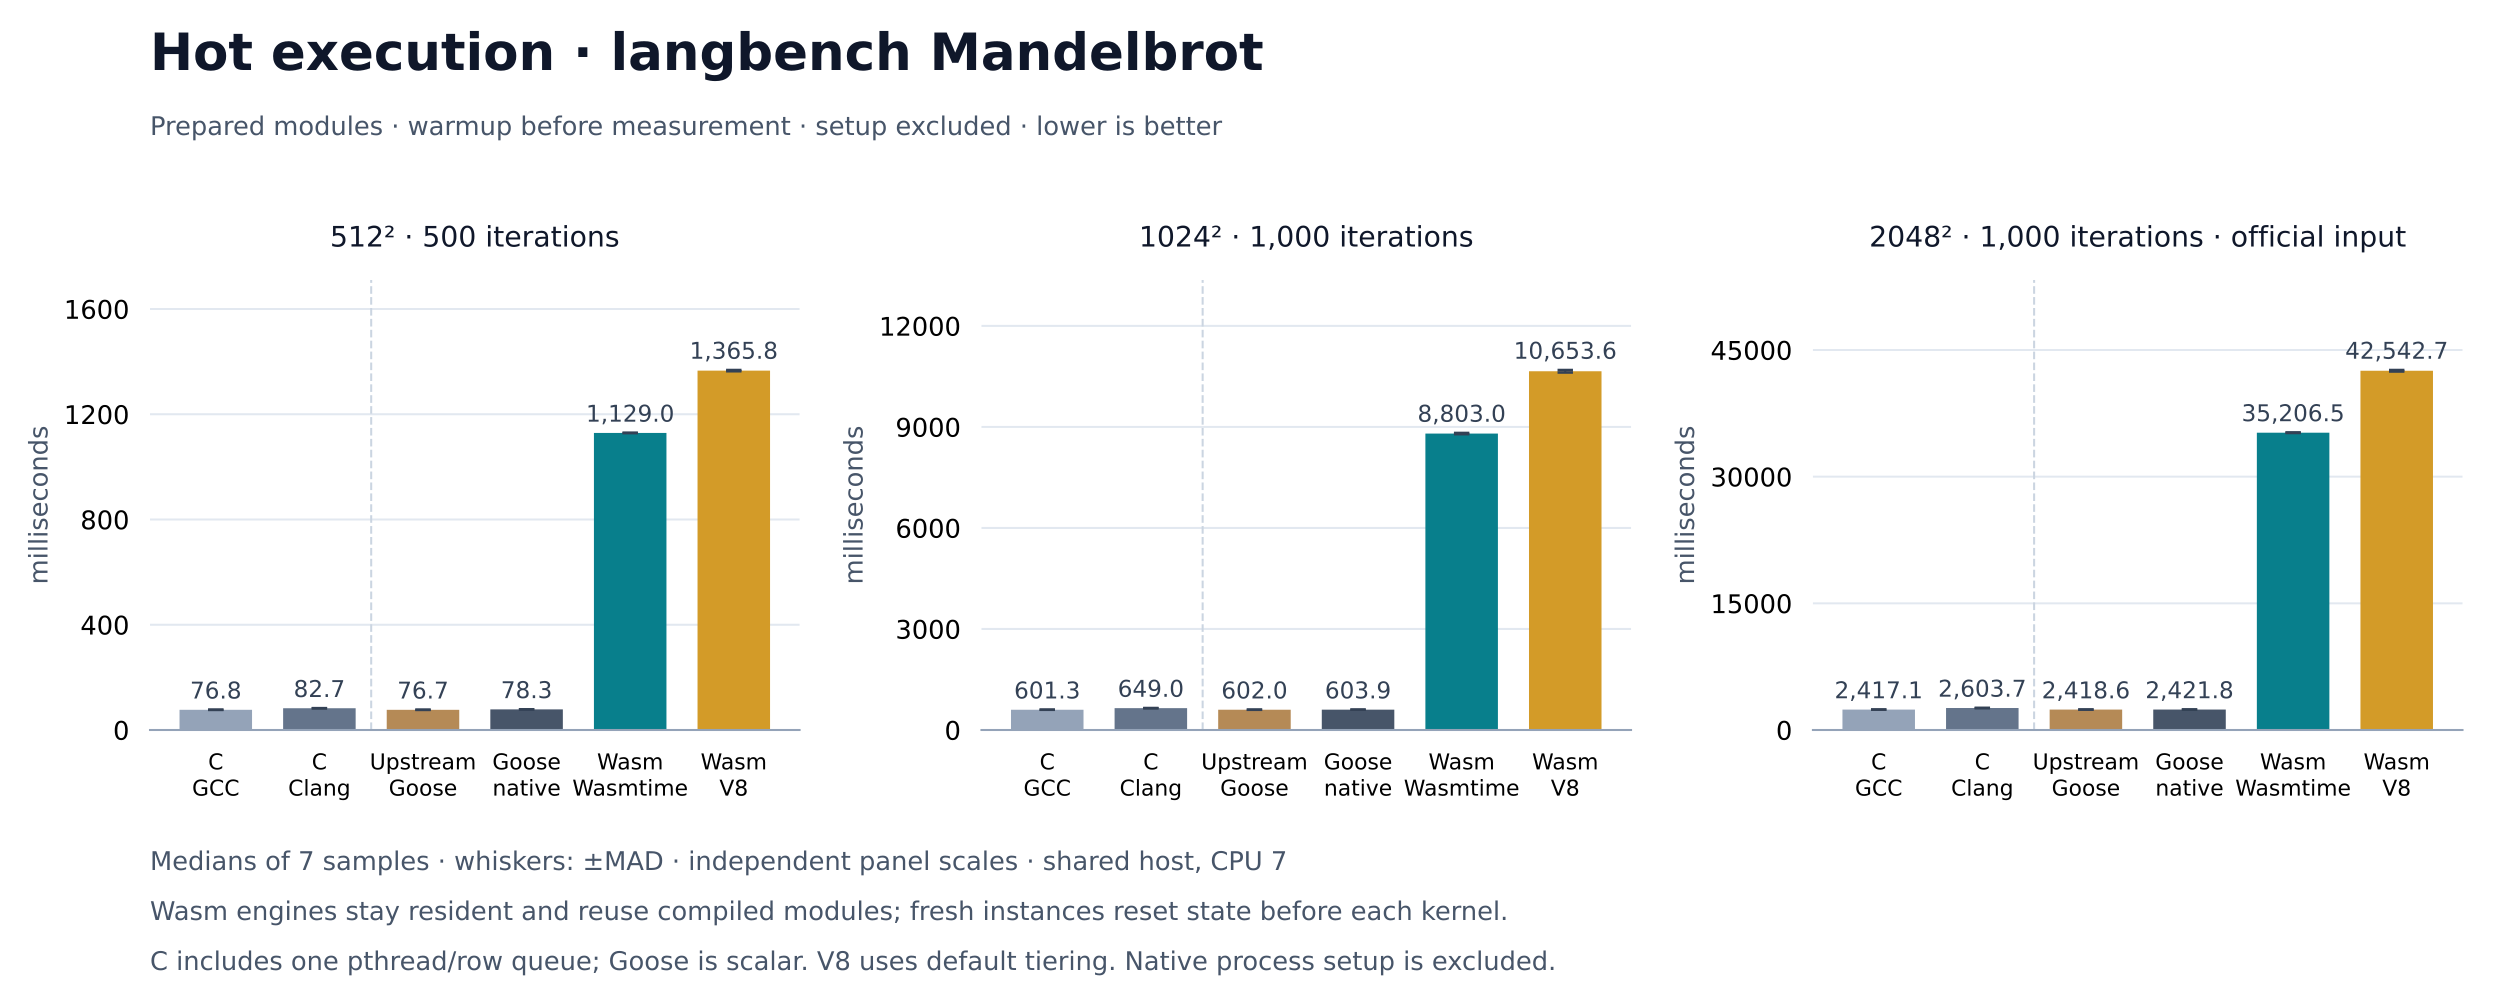
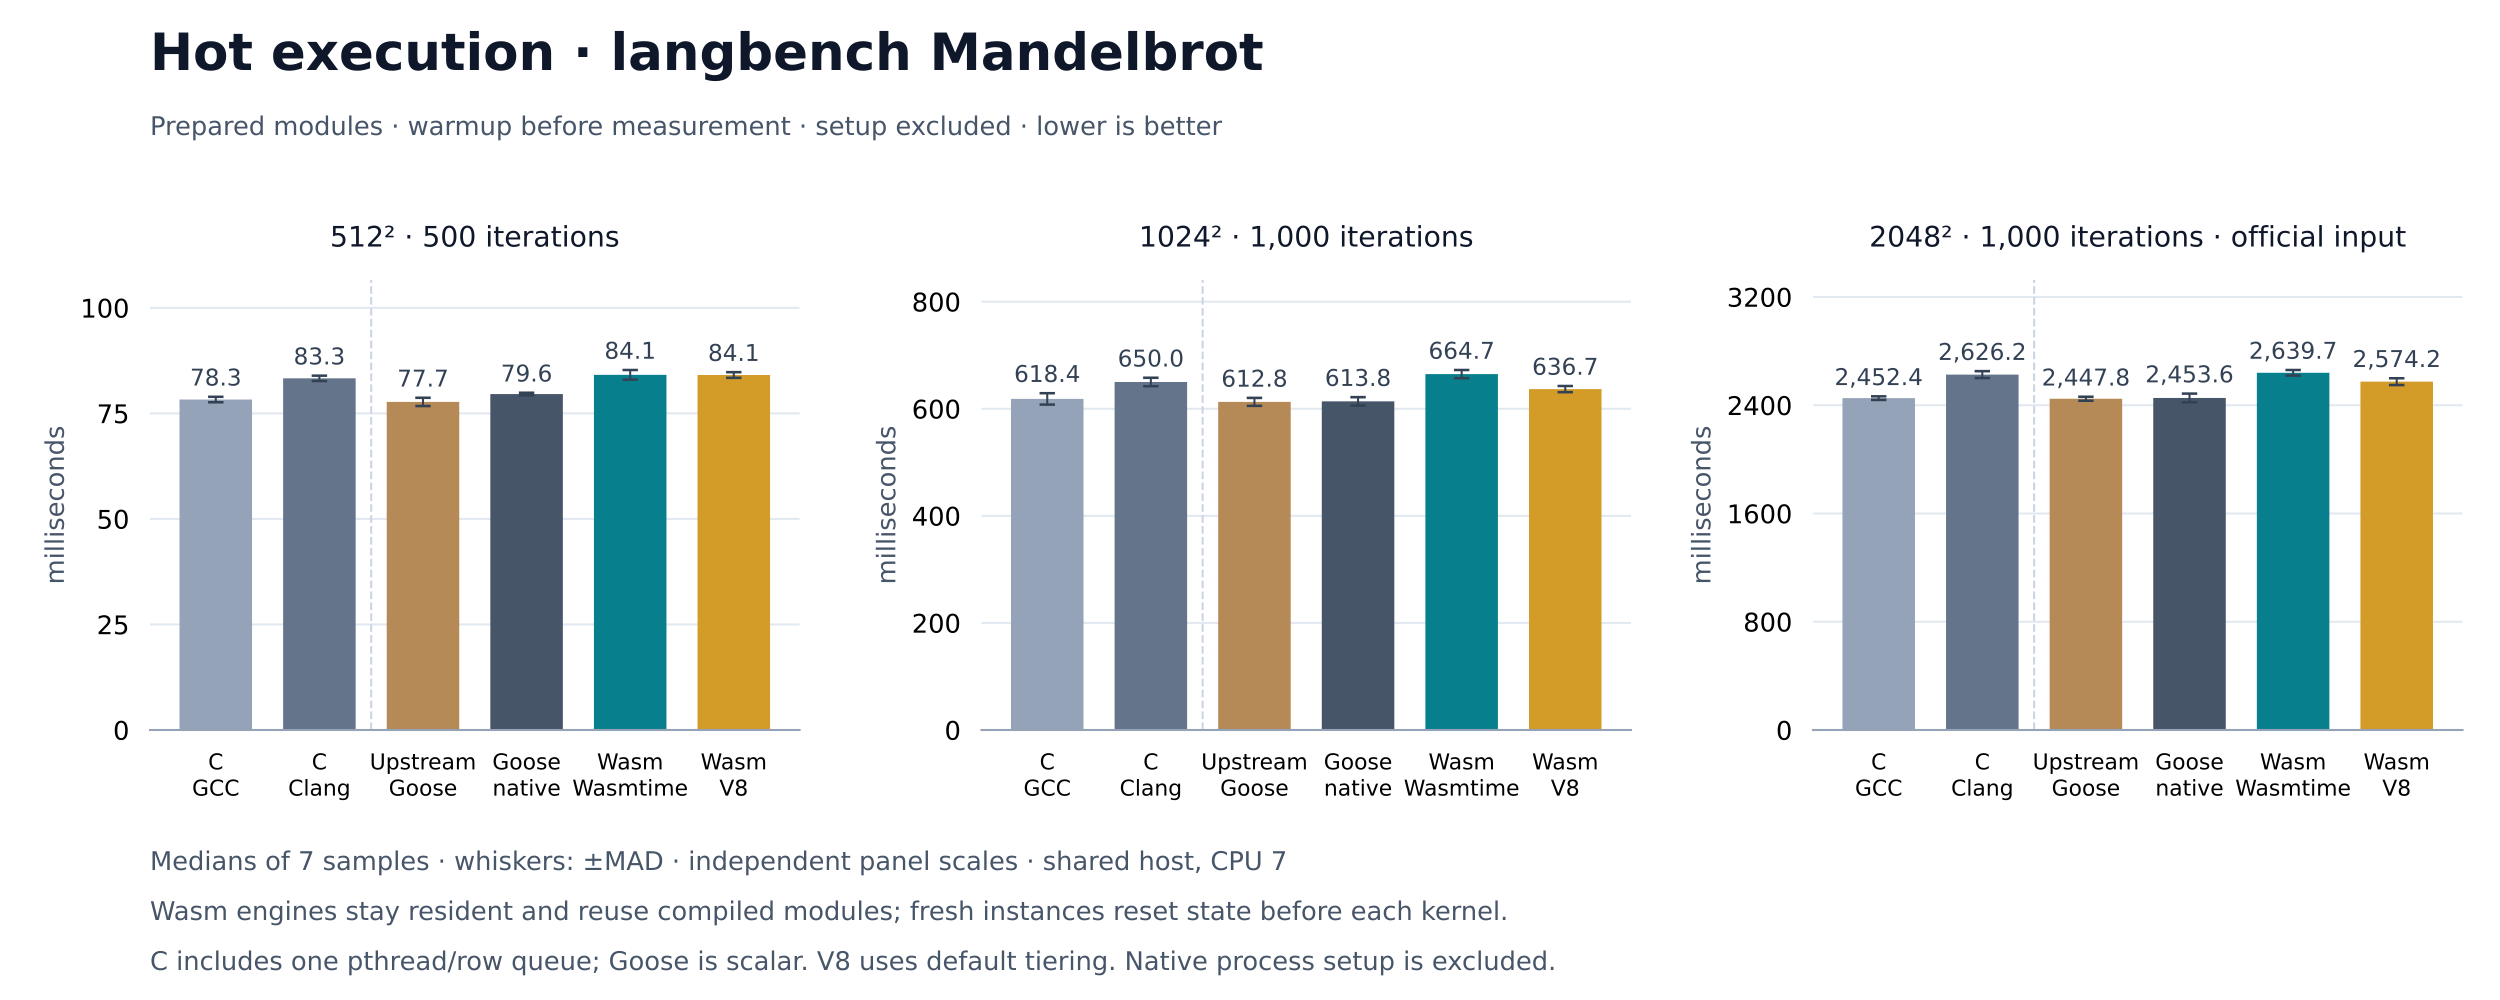
<svg xmlns="http://www.w3.org/2000/svg" xmlns:xlink="http://www.w3.org/1999/xlink" width="972pt" height="388.8pt" viewBox="0 0 972 388.8" version="1.1">
  <defs>
    <style type="text/css">*{stroke-linejoin: round; stroke-linecap: butt}</style>
  </defs>
  <g id="figure_1">
    <g id="patch_1">
      <path d="M 0 388.8 L 972 388.8 L 972 0 L 0 0 z " style="fill: #ffffff" />
    </g>
    <g id="axes_1">
      <g id="patch_2">
        <path d="M 58.32 283.824 L 310.876 283.824 L 310.876 108.864 L 58.32 108.864 z " style="fill: #ffffff" />
      </g>
      <g id="matplotlib.axis_1">
        <g id="xtick_1">
          <g id="line2d_1" />
          <g id="text_1">
            <text style="font-size: 8.5px; font-family: 'DejaVu Sans'" transform="translate(80.93016 299.1328)">C</text>
            <text style="font-size: 8.5px; font-family: 'DejaVu Sans'" transform="translate(74.66938 309.3345)">GCC</text>
          </g>
        </g>
        <g id="xtick_2">
          <g id="line2d_2" />
          <g id="text_2">
            <text style="font-size: 8.5px; font-family: 'DejaVu Sans'" transform="translate(121.2103 299.1328)">C</text>
            <text style="font-size: 8.5px; font-family: 'DejaVu Sans'" transform="translate(112.0336 309.3352)">Clang</text>
          </g>
        </g>
        <g id="xtick_3">
          <g id="line2d_3" />
          <g id="text_3">
            <text style="font-size: 8.5px; font-family: 'DejaVu Sans'" transform="translate(143.7566 299.1328)">Upstream</text>
            <text style="font-size: 8.5px; font-family: 'DejaVu Sans'" transform="translate(151.135 309.3345)">Goose</text>
          </g>
        </g>
        <g id="xtick_4">
          <g id="line2d_4" />
          <g id="text_4">
            <text style="font-size: 8.5px; font-family: 'DejaVu Sans'" transform="translate(191.4151 299.1328)">Goose</text>
            <text style="font-size: 8.5px; font-family: 'DejaVu Sans'" transform="translate(191.4629 309.3352)">native</text>
          </g>
        </g>
        <g id="xtick_5">
          <g id="line2d_5" />
          <g id="text_5">
            <text style="font-size: 8.5px; font-family: 'DejaVu Sans'" transform="translate(232.1294 299.1328)">Wasm</text>
            <text style="font-size: 8.5px; font-family: 'DejaVu Sans'" transform="translate(222.5278 309.3352)">Wasmtime</text>
          </g>
        </g>
        <g id="xtick_6">
          <g id="line2d_6" />
          <g id="text_6">
            <text style="font-size: 8.5px; font-family: 'DejaVu Sans'" transform="translate(272.4095 299.1328)">Wasm</text>
            <text style="font-size: 8.5px; font-family: 'DejaVu Sans'" transform="translate(279.687 309.3345)">V8</text>
          </g>
        </g>
      </g>
      <g id="matplotlib.axis_2">
        <g id="ytick_1">
          <g id="line2d_7">
            <path d="M 58.32 283.824 L 310.876 283.824 " clip-path="url(#p1867e7d874)" style="fill: none; stroke: #e2e8f0; stroke-width: 0.8; stroke-linecap: square" />
          </g>
          <g id="line2d_8" />
          <g id="text_7">
            <text style="font-size: 10px; font-family: 'DejaVu Sans'; text-anchor: end" x="50.32" y="287.623" transform="rotate(-0 50.32 287.6228)">0</text>
          </g>
        </g>
        <g id="ytick_2">
          <g id="line2d_9">
-             <path d="M 58.32 242.903 L 310.876 242.903 " clip-path="url(#p1867e7d874)" style="fill: none; stroke: #e2e8f0; stroke-width: 0.8; stroke-linecap: square" />
+             <path d="M 58.32 242.788 L 310.876 242.788 " clip-path="url(#p1867e7d874)" style="fill: none; stroke: #e2e8f0; stroke-width: 0.8; stroke-linecap: square" />
          </g>
          <g id="line2d_10" />
          <g id="text_8">
-             <text style="font-size: 10px; font-family: 'DejaVu Sans'; text-anchor: end" x="50.32" y="246.701" transform="rotate(-0 50.32 246.7014)">400</text>
+             <text style="font-size: 10px; font-family: 'DejaVu Sans'; text-anchor: end" x="50.32" y="246.587" transform="rotate(-0 50.32 246.5869)">25</text>
          </g>
        </g>
        <g id="ytick_3">
          <g id="line2d_11">
-             <path d="M 58.32 201.981 L 310.876 201.981 " clip-path="url(#p1867e7d874)" style="fill: none; stroke: #e2e8f0; stroke-width: 0.8; stroke-linecap: square" />
+             <path d="M 58.32 201.752 L 310.876 201.752 " clip-path="url(#p1867e7d874)" style="fill: none; stroke: #e2e8f0; stroke-width: 0.8; stroke-linecap: square" />
          </g>
          <g id="line2d_12" />
          <g id="text_9">
-             <text style="font-size: 10px; font-family: 'DejaVu Sans'; text-anchor: end" x="50.32" y="205.78" transform="rotate(-0 50.32 205.78)">800</text>
+             <text style="font-size: 10px; font-family: 'DejaVu Sans'; text-anchor: end" x="50.32" y="205.551" transform="rotate(-0 50.32 205.5509)">50</text>
          </g>
        </g>
        <g id="ytick_4">
          <g id="line2d_13">
-             <path d="M 58.32 161.06 L 310.876 161.06 " clip-path="url(#p1867e7d874)" style="fill: none; stroke: #e2e8f0; stroke-width: 0.8; stroke-linecap: square" />
+             <path d="M 58.32 160.716 L 310.876 160.716 " clip-path="url(#p1867e7d874)" style="fill: none; stroke: #e2e8f0; stroke-width: 0.8; stroke-linecap: square" />
          </g>
          <g id="line2d_14" />
          <g id="text_10">
-             <text style="font-size: 10px; font-family: 'DejaVu Sans'; text-anchor: end" x="50.32" y="164.859" transform="rotate(-0 50.32 164.8587)">1200</text>
+             <text style="font-size: 10px; font-family: 'DejaVu Sans'; text-anchor: end" x="50.32" y="164.515" transform="rotate(-0 50.32 164.5149)">75</text>
          </g>
        </g>
        <g id="ytick_5">
          <g id="line2d_15">
-             <path d="M 58.32 120.138 L 310.876 120.138 " clip-path="url(#p1867e7d874)" style="fill: none; stroke: #e2e8f0; stroke-width: 0.8; stroke-linecap: square" />
+             <path d="M 58.32 119.68 L 310.876 119.68 " clip-path="url(#p1867e7d874)" style="fill: none; stroke: #e2e8f0; stroke-width: 0.8; stroke-linecap: square" />
          </g>
          <g id="line2d_16" />
          <g id="text_11">
-             <text style="font-size: 10px; font-family: 'DejaVu Sans'; text-anchor: end" x="50.32" y="123.937" transform="rotate(-0 50.32 123.9373)">1600</text>
+             <text style="font-size: 10px; font-family: 'DejaVu Sans'; text-anchor: end" x="50.32" y="123.479" transform="rotate(-0 50.32 123.4789)">100</text>
          </g>
        </g>
        <g id="text_12">
-           <text style="font-size: 10px; font-family: 'DejaVu Sans'; text-anchor: middle; fill: #475569" x="18.468" y="196.344" transform="rotate(-90 18.46766 196.344)">milliseconds</text>
+           <text style="font-size: 10px; font-family: 'DejaVu Sans'; text-anchor: middle; fill: #475569" x="24.83" y="196.344" transform="rotate(-90 24.83016 196.344)">milliseconds</text>
        </g>
      </g>
      <g id="patch_3">
-         <path d="M 69.8 283.824 L 97.996 283.824 L 97.996 275.972 L 69.8 275.972 z " clip-path="url(#p1867e7d874)" style="fill: #94a3b8" />
+         <path d="M 69.8 283.824 L 97.996 283.824 L 97.996 155.338 L 69.8 155.338 z " clip-path="url(#p1867e7d874)" style="fill: #94a3b8" />
      </g>
      <g id="patch_4">
-         <path d="M 110.08 283.824 L 138.276 283.824 L 138.276 275.363 L 110.08 275.363 z " clip-path="url(#p1867e7d874)" style="fill: #64748b" />
+         <path d="M 110.08 283.824 L 138.276 283.824 L 138.276 147.099 L 110.08 147.099 z " clip-path="url(#p1867e7d874)" style="fill: #64748b" />
      </g>
      <g id="patch_5">
-         <path d="M 150.36 283.824 L 178.556 283.824 L 178.556 275.979 L 150.36 275.979 z " clip-path="url(#p1867e7d874)" style="fill: #b58a56" />
+         <path d="M 150.36 283.824 L 178.556 283.824 L 178.556 156.262 L 150.36 156.262 z " clip-path="url(#p1867e7d874)" style="fill: #b58a56" />
      </g>
      <g id="patch_6">
-         <path d="M 190.64 283.824 L 218.836 283.824 L 218.836 275.809 L 190.64 275.809 z " clip-path="url(#p1867e7d874)" style="fill: #475569" />
+         <path d="M 190.64 283.824 L 218.836 283.824 L 218.836 153.218 L 190.64 153.218 z " clip-path="url(#p1867e7d874)" style="fill: #475569" />
      </g>
      <g id="patch_7">
-         <path d="M 230.92 283.824 L 259.116 283.824 L 259.116 168.327 L 230.92 168.327 z " clip-path="url(#p1867e7d874)" style="fill: #087f8c" />
+         <path d="M 230.92 283.824 L 259.116 283.824 L 259.116 145.737 L 230.92 145.737 z " clip-path="url(#p1867e7d874)" style="fill: #087f8c" />
      </g>
      <g id="patch_8">
-         <path d="M 271.2 283.824 L 299.396 283.824 L 299.396 144.1 L 271.2 144.1 z " clip-path="url(#p1867e7d874)" style="fill: #d39b28" />
+         <path d="M 271.2 283.824 L 299.396 283.824 L 299.396 145.799 L 271.2 145.799 z " clip-path="url(#p1867e7d874)" style="fill: #d39b28" />
      </g>
      <g id="LineCollection_1">
-         <path d="M 83.898 275.982 L 83.898 275.962 " clip-path="url(#p1867e7d874)" style="fill: none; stroke: #334155; stroke-width: 0.8" />
-         <path d="M 124.178 275.366 L 124.178 275.36 " clip-path="url(#p1867e7d874)" style="fill: none; stroke: #334155; stroke-width: 0.8" />
-         <path d="M 164.458 275.986 L 164.458 275.971 " clip-path="url(#p1867e7d874)" style="fill: none; stroke: #334155; stroke-width: 0.8" />
-         <path d="M 204.738 275.817 L 204.738 275.801 " clip-path="url(#p1867e7d874)" style="fill: none; stroke: #334155; stroke-width: 0.8" />
-         <path d="M 245.018 168.34 L 245.018 168.313 " clip-path="url(#p1867e7d874)" style="fill: none; stroke: #334155; stroke-width: 0.8" />
-         <path d="M 285.298 144.343 L 285.298 143.856 " clip-path="url(#p1867e7d874)" style="fill: none; stroke: #334155; stroke-width: 0.8" />
+         <path d="M 83.898 156.404 L 83.898 154.272 " clip-path="url(#p1867e7d874)" style="fill: none; stroke: #334155; stroke-width: 0.8" />
+         <path d="M 124.178 148.137 L 124.178 146.062 " clip-path="url(#p1867e7d874)" style="fill: none; stroke: #334155; stroke-width: 0.8" />
+         <path d="M 164.458 157.87 L 164.458 154.654 " clip-path="url(#p1867e7d874)" style="fill: none; stroke: #334155; stroke-width: 0.8" />
+         <path d="M 204.738 153.722 L 204.738 152.713 " clip-path="url(#p1867e7d874)" style="fill: none; stroke: #334155; stroke-width: 0.8" />
+         <path d="M 245.018 147.618 L 245.018 143.856 " clip-path="url(#p1867e7d874)" style="fill: none; stroke: #334155; stroke-width: 0.8" />
+         <path d="M 285.298 146.899 L 285.298 144.699 " clip-path="url(#p1867e7d874)" style="fill: none; stroke: #334155; stroke-width: 0.8" />
      </g>
      <g id="line2d_17">
        <defs>
          <path id="m312f0f70a7" d="M 3 0 L -3 -0 " style="stroke: #334155" />
        </defs>
        <g clip-path="url(#p1867e7d874)">
-           <use xlink:href="#m312f0f70a7" x="83.898" y="275.982" style="fill: #1f77b4; stroke: #334155" />
-           <use xlink:href="#m312f0f70a7" x="124.178" y="275.366" style="fill: #1f77b4; stroke: #334155" />
-           <use xlink:href="#m312f0f70a7" x="164.458" y="275.986" style="fill: #1f77b4; stroke: #334155" />
-           <use xlink:href="#m312f0f70a7" x="204.738" y="275.817" style="fill: #1f77b4; stroke: #334155" />
-           <use xlink:href="#m312f0f70a7" x="245.018" y="168.34" style="fill: #1f77b4; stroke: #334155" />
-           <use xlink:href="#m312f0f70a7" x="285.298" y="144.343" style="fill: #1f77b4; stroke: #334155" />
+           <use xlink:href="#m312f0f70a7" x="83.898" y="156.404" style="fill: #1f77b4; stroke: #334155" />
+           <use xlink:href="#m312f0f70a7" x="124.178" y="148.137" style="fill: #1f77b4; stroke: #334155" />
+           <use xlink:href="#m312f0f70a7" x="164.458" y="157.87" style="fill: #1f77b4; stroke: #334155" />
+           <use xlink:href="#m312f0f70a7" x="204.738" y="153.722" style="fill: #1f77b4; stroke: #334155" />
+           <use xlink:href="#m312f0f70a7" x="245.018" y="147.618" style="fill: #1f77b4; stroke: #334155" />
+           <use xlink:href="#m312f0f70a7" x="285.298" y="146.899" style="fill: #1f77b4; stroke: #334155" />
        </g>
      </g>
      <g id="line2d_18">
        <g clip-path="url(#p1867e7d874)">
-           <use xlink:href="#m312f0f70a7" x="83.898" y="275.962" style="fill: #1f77b4; stroke: #334155" />
-           <use xlink:href="#m312f0f70a7" x="124.178" y="275.36" style="fill: #1f77b4; stroke: #334155" />
-           <use xlink:href="#m312f0f70a7" x="164.458" y="275.971" style="fill: #1f77b4; stroke: #334155" />
-           <use xlink:href="#m312f0f70a7" x="204.738" y="275.801" style="fill: #1f77b4; stroke: #334155" />
-           <use xlink:href="#m312f0f70a7" x="245.018" y="168.313" style="fill: #1f77b4; stroke: #334155" />
-           <use xlink:href="#m312f0f70a7" x="285.298" y="143.856" style="fill: #1f77b4; stroke: #334155" />
+           <use xlink:href="#m312f0f70a7" x="83.898" y="154.272" style="fill: #1f77b4; stroke: #334155" />
+           <use xlink:href="#m312f0f70a7" x="124.178" y="146.062" style="fill: #1f77b4; stroke: #334155" />
+           <use xlink:href="#m312f0f70a7" x="164.458" y="154.654" style="fill: #1f77b4; stroke: #334155" />
+           <use xlink:href="#m312f0f70a7" x="204.738" y="152.713" style="fill: #1f77b4; stroke: #334155" />
+           <use xlink:href="#m312f0f70a7" x="245.018" y="143.856" style="fill: #1f77b4; stroke: #334155" />
+           <use xlink:href="#m312f0f70a7" x="285.298" y="144.699" style="fill: #1f77b4; stroke: #334155" />
        </g>
      </g>
      <g id="line2d_19">
        <path d="M 144.318 283.824 L 144.318 108.864 " clip-path="url(#p1867e7d874)" style="fill: none; stroke-dasharray: 2.96,1.28; stroke-dashoffset: 0; stroke: #cbd5e1; stroke-width: 0.8" />
      </g>
      <g id="patch_9">
        <path d="M 58.32 283.824 L 310.876 283.824 " style="fill: none; stroke: #94a3b8; stroke-width: 0.8; stroke-linejoin: miter; stroke-linecap: square" />
      </g>
      <g id="text_13">
-         <text style="font-size: 9px; font-family: 'DejaVu Sans'; text-anchor: middle; fill: #334155" x="83.898" y="271.588" transform="rotate(-0 83.89786 271.5882)">76.8</text>
+         <text style="font-size: 9px; font-family: 'DejaVu Sans'; text-anchor: middle; fill: #334155" x="83.898" y="149.898" transform="rotate(-0 83.89786 149.8984)">78.3</text>
      </g>
      <g id="text_14">
-         <text style="font-size: 9px; font-family: 'DejaVu Sans'; text-anchor: middle; fill: #334155" x="124.178" y="270.986" transform="rotate(-0 124.178 270.9858)">82.7</text>
+         <text style="font-size: 9px; font-family: 'DejaVu Sans'; text-anchor: middle; fill: #334155" x="124.178" y="141.688" transform="rotate(-0 124.178 141.6878)">83.3</text>
      </g>
      <g id="text_15">
-         <text style="font-size: 9px; font-family: 'DejaVu Sans'; text-anchor: middle; fill: #334155" x="164.458" y="271.597" transform="rotate(-0 164.458 271.5972)">76.7</text>
+         <text style="font-size: 9px; font-family: 'DejaVu Sans'; text-anchor: middle; fill: #334155" x="164.458" y="150.28" transform="rotate(-0 164.458 150.2802)">77.7</text>
      </g>
      <g id="text_16">
-         <text style="font-size: 9px; font-family: 'DejaVu Sans'; text-anchor: middle; fill: #334155" x="204.738" y="271.427" transform="rotate(-0 204.7381 271.4274)">78.3</text>
+         <text style="font-size: 9px; font-family: 'DejaVu Sans'; text-anchor: middle; fill: #334155" x="204.738" y="148.339" transform="rotate(-0 204.7381 148.3391)">79.6</text>
      </g>
      <g id="text_17">
-         <text style="font-size: 9px; font-family: 'DejaVu Sans'; text-anchor: middle; fill: #334155" x="245.018" y="163.939" transform="rotate(-0 245.0182 163.9394)">1,129.0</text>
+         <text style="font-size: 9px; font-family: 'DejaVu Sans'; text-anchor: middle; fill: #334155" x="245.018" y="139.482" transform="rotate(-0 245.0182 139.482)">84.1</text>
      </g>
      <g id="text_18">
-         <text style="font-size: 9px; font-family: 'DejaVu Sans'; text-anchor: middle; fill: #334155" x="285.298" y="139.482" transform="rotate(-0 285.2983 139.482)">1,365.8</text>
+         <text style="font-size: 9px; font-family: 'DejaVu Sans'; text-anchor: middle; fill: #334155" x="285.298" y="140.325" transform="rotate(-0 285.2983 140.3251)">84.1</text>
      </g>
      <g id="text_19">
        <text style="font-size: 11px; font-family: 'DejaVu Sans'; text-anchor: middle; fill: #0f172a" x="184.598" y="95.864" transform="rotate(-0 184.5981 95.864)">512² · 500 iterations</text>
      </g>
    </g>
    <g id="axes_2">
      <g id="patch_10">
        <path d="M 381.592 283.824 L 634.148 283.824 L 634.148 108.864 L 381.592 108.864 z " style="fill: #ffffff" />
      </g>
      <g id="matplotlib.axis_3">
        <g id="xtick_7">
          <g id="line2d_20" />
          <g id="text_20">
            <text style="font-size: 8.5px; font-family: 'DejaVu Sans'" transform="translate(404.2021 299.1328)">C</text>
            <text style="font-size: 8.5px; font-family: 'DejaVu Sans'" transform="translate(397.9413 309.3345)">GCC</text>
          </g>
        </g>
        <g id="xtick_8">
          <g id="line2d_21" />
          <g id="text_21">
            <text style="font-size: 8.5px; font-family: 'DejaVu Sans'" transform="translate(444.4822 299.1328)">C</text>
            <text style="font-size: 8.5px; font-family: 'DejaVu Sans'" transform="translate(435.3055 309.3352)">Clang</text>
          </g>
        </g>
        <g id="xtick_9">
          <g id="line2d_22" />
          <g id="text_22">
            <text style="font-size: 8.5px; font-family: 'DejaVu Sans'" transform="translate(467.0285 299.1328)">Upstream</text>
            <text style="font-size: 8.5px; font-family: 'DejaVu Sans'" transform="translate(474.4069 309.3345)">Goose</text>
          </g>
        </g>
        <g id="xtick_10">
          <g id="line2d_23" />
          <g id="text_23">
            <text style="font-size: 8.5px; font-family: 'DejaVu Sans'" transform="translate(514.687 299.1328)">Goose</text>
            <text style="font-size: 8.5px; font-family: 'DejaVu Sans'" transform="translate(514.7348 309.3352)">native</text>
          </g>
        </g>
        <g id="xtick_11">
          <g id="line2d_24" />
          <g id="text_24">
            <text style="font-size: 8.5px; font-family: 'DejaVu Sans'" transform="translate(555.4013 299.1328)">Wasm</text>
            <text style="font-size: 8.5px; font-family: 'DejaVu Sans'" transform="translate(545.7997 309.3352)">Wasmtime</text>
          </g>
        </g>
        <g id="xtick_12">
          <g id="line2d_25" />
          <g id="text_25">
            <text style="font-size: 8.5px; font-family: 'DejaVu Sans'" transform="translate(595.6814 299.1328)">Wasm</text>
            <text style="font-size: 8.5px; font-family: 'DejaVu Sans'" transform="translate(602.9589 309.3345)">V8</text>
          </g>
        </g>
      </g>
      <g id="matplotlib.axis_4">
        <g id="ytick_6">
          <g id="line2d_26">
            <path d="M 381.592 283.824 L 634.148 283.824 " clip-path="url(#pa1d23f0274)" style="fill: none; stroke: #e2e8f0; stroke-width: 0.8; stroke-linecap: square" />
          </g>
          <g id="line2d_27" />
          <g id="text_26">
            <text style="font-size: 10px; font-family: 'DejaVu Sans'; text-anchor: end" x="373.592" y="287.623" transform="rotate(-0 373.5919 287.6228)">0</text>
          </g>
        </g>
        <g id="ytick_7">
          <g id="line2d_28">
-             <path d="M 381.592 244.547 L 634.148 244.547 " clip-path="url(#pa1d23f0274)" style="fill: none; stroke: #e2e8f0; stroke-width: 0.8; stroke-linecap: square" />
+             <path d="M 381.592 242.192 L 634.148 242.192 " clip-path="url(#pa1d23f0274)" style="fill: none; stroke: #e2e8f0; stroke-width: 0.8; stroke-linecap: square" />
          </g>
          <g id="line2d_29" />
          <g id="text_27">
-             <text style="font-size: 10px; font-family: 'DejaVu Sans'; text-anchor: end" x="373.592" y="248.346" transform="rotate(-0 373.5919 248.3461)">3000</text>
+             <text style="font-size: 10px; font-family: 'DejaVu Sans'; text-anchor: end" x="373.592" y="245.991" transform="rotate(-0 373.5919 245.9906)">200</text>
          </g>
        </g>
        <g id="ytick_8">
          <g id="line2d_30">
-             <path d="M 381.592 205.27 L 634.148 205.27 " clip-path="url(#pa1d23f0274)" style="fill: none; stroke: #e2e8f0; stroke-width: 0.8; stroke-linecap: square" />
+             <path d="M 381.592 200.559 L 634.148 200.559 " clip-path="url(#pa1d23f0274)" style="fill: none; stroke: #e2e8f0; stroke-width: 0.8; stroke-linecap: square" />
          </g>
          <g id="line2d_31" />
          <g id="text_28">
-             <text style="font-size: 10px; font-family: 'DejaVu Sans'; text-anchor: end" x="373.592" y="209.069" transform="rotate(-0 373.5919 209.0693)">6000</text>
+             <text style="font-size: 10px; font-family: 'DejaVu Sans'; text-anchor: end" x="373.592" y="204.358" transform="rotate(-0 373.5919 204.3583)">400</text>
          </g>
        </g>
        <g id="ytick_9">
          <g id="line2d_32">
-             <path d="M 381.592 165.994 L 634.148 165.994 " clip-path="url(#pa1d23f0274)" style="fill: none; stroke: #e2e8f0; stroke-width: 0.8; stroke-linecap: square" />
+             <path d="M 381.592 158.927 L 634.148 158.927 " clip-path="url(#pa1d23f0274)" style="fill: none; stroke: #e2e8f0; stroke-width: 0.8; stroke-linecap: square" />
          </g>
          <g id="line2d_33" />
          <g id="text_29">
-             <text style="font-size: 10px; font-family: 'DejaVu Sans'; text-anchor: end" x="373.592" y="169.793" transform="rotate(-0 373.5919 169.7926)">9000</text>
+             <text style="font-size: 10px; font-family: 'DejaVu Sans'; text-anchor: end" x="373.592" y="162.726" transform="rotate(-0 373.5919 162.726)">600</text>
          </g>
        </g>
        <g id="ytick_10">
          <g id="line2d_34">
-             <path d="M 381.592 126.717 L 634.148 126.717 " clip-path="url(#pa1d23f0274)" style="fill: none; stroke: #e2e8f0; stroke-width: 0.8; stroke-linecap: square" />
+             <path d="M 381.592 117.295 L 634.148 117.295 " clip-path="url(#pa1d23f0274)" style="fill: none; stroke: #e2e8f0; stroke-width: 0.8; stroke-linecap: square" />
          </g>
          <g id="line2d_35" />
          <g id="text_30">
-             <text style="font-size: 10px; font-family: 'DejaVu Sans'; text-anchor: end" x="373.592" y="130.516" transform="rotate(-0 373.5919 130.5158)">12000</text>
+             <text style="font-size: 10px; font-family: 'DejaVu Sans'; text-anchor: end" x="373.592" y="121.094" transform="rotate(-0 373.5919 121.0937)">800</text>
          </g>
        </g>
        <g id="text_31">
-           <text style="font-size: 10px; font-family: 'DejaVu Sans'; text-anchor: middle; fill: #475569" x="335.377" y="196.344" transform="rotate(-90 335.3771 196.344)">milliseconds</text>
+           <text style="font-size: 10px; font-family: 'DejaVu Sans'; text-anchor: middle; fill: #475569" x="348.102" y="196.344" transform="rotate(-90 348.1021 196.344)">milliseconds</text>
        </g>
      </g>
      <g id="patch_11">
-         <path d="M 393.072 283.824 L 421.268 283.824 L 421.268 275.952 L 393.072 275.952 z " clip-path="url(#pa1d23f0274)" style="fill: #94a3b8" />
+         <path d="M 393.072 283.824 L 421.268 283.824 L 421.268 155.092 L 393.072 155.092 z " clip-path="url(#pa1d23f0274)" style="fill: #94a3b8" />
      </g>
      <g id="patch_12">
-         <path d="M 433.352 283.824 L 461.548 283.824 L 461.548 275.327 L 433.352 275.327 z " clip-path="url(#pa1d23f0274)" style="fill: #64748b" />
+         <path d="M 433.352 283.824 L 461.548 283.824 L 461.548 148.515 L 433.352 148.515 z " clip-path="url(#pa1d23f0274)" style="fill: #64748b" />
      </g>
      <g id="patch_13">
-         <path d="M 473.632 283.824 L 501.828 283.824 L 501.828 275.943 L 473.632 275.943 z " clip-path="url(#pa1d23f0274)" style="fill: #b58a56" />
+         <path d="M 473.632 283.824 L 501.828 283.824 L 501.828 156.258 L 473.632 156.258 z " clip-path="url(#pa1d23f0274)" style="fill: #b58a56" />
      </g>
      <g id="patch_14">
-         <path d="M 513.912 283.824 L 542.108 283.824 L 542.108 275.917 L 513.912 275.917 z " clip-path="url(#pa1d23f0274)" style="fill: #475569" />
+         <path d="M 513.912 283.824 L 542.108 283.824 L 542.108 156.045 L 513.912 156.045 z " clip-path="url(#pa1d23f0274)" style="fill: #475569" />
      </g>
      <g id="patch_15">
-         <path d="M 554.192 283.824 L 582.388 283.824 L 582.388 168.573 L 554.192 168.573 z " clip-path="url(#pa1d23f0274)" style="fill: #087f8c" />
+         <path d="M 554.192 283.824 L 582.388 283.824 L 582.388 145.452 L 554.192 145.452 z " clip-path="url(#pa1d23f0274)" style="fill: #087f8c" />
      </g>
      <g id="patch_16">
-         <path d="M 594.472 283.824 L 622.668 283.824 L 622.668 144.344 L 594.472 144.344 z " clip-path="url(#pa1d23f0274)" style="fill: #d39b28" />
+         <path d="M 594.472 283.824 L 622.668 283.824 L 622.668 151.282 L 594.472 151.282 z " clip-path="url(#pa1d23f0274)" style="fill: #d39b28" />
      </g>
      <g id="LineCollection_2">
-         <path d="M 407.17 275.968 L 407.17 275.936 " clip-path="url(#pa1d23f0274)" style="fill: none; stroke: #334155; stroke-width: 0.8" />
-         <path d="M 447.45 275.375 L 447.45 275.28 " clip-path="url(#pa1d23f0274)" style="fill: none; stroke: #334155; stroke-width: 0.8" />
-         <path d="M 487.73 275.952 L 487.73 275.933 " clip-path="url(#pa1d23f0274)" style="fill: none; stroke: #334155; stroke-width: 0.8" />
-         <path d="M 528.01 275.921 L 528.01 275.913 " clip-path="url(#pa1d23f0274)" style="fill: none; stroke: #334155; stroke-width: 0.8" />
-         <path d="M 568.29 168.805 L 568.29 168.341 " clip-path="url(#pa1d23f0274)" style="fill: none; stroke: #334155; stroke-width: 0.8" />
-         <path d="M 608.57 144.832 L 608.57 143.856 " clip-path="url(#pa1d23f0274)" style="fill: none; stroke: #334155; stroke-width: 0.8" />
+         <path d="M 407.17 157.312 L 407.17 152.872 " clip-path="url(#pa1d23f0274)" style="fill: none; stroke: #334155; stroke-width: 0.8" />
+         <path d="M 447.45 150.151 L 447.45 146.879 " clip-path="url(#pa1d23f0274)" style="fill: none; stroke: #334155; stroke-width: 0.8" />
+         <path d="M 487.73 157.806 L 487.73 154.71 " clip-path="url(#pa1d23f0274)" style="fill: none; stroke: #334155; stroke-width: 0.8" />
+         <path d="M 528.01 157.669 L 528.01 154.421 " clip-path="url(#pa1d23f0274)" style="fill: none; stroke: #334155; stroke-width: 0.8" />
+         <path d="M 568.29 147.048 L 568.29 143.856 " clip-path="url(#pa1d23f0274)" style="fill: none; stroke: #334155; stroke-width: 0.8" />
+         <path d="M 608.57 152.491 L 608.57 150.073 " clip-path="url(#pa1d23f0274)" style="fill: none; stroke: #334155; stroke-width: 0.8" />
      </g>
      <g id="line2d_36">
        <g clip-path="url(#pa1d23f0274)">
-           <use xlink:href="#m312f0f70a7" x="407.17" y="275.968" style="fill: #1f77b4; stroke: #334155" />
-           <use xlink:href="#m312f0f70a7" x="447.45" y="275.375" style="fill: #1f77b4; stroke: #334155" />
-           <use xlink:href="#m312f0f70a7" x="487.73" y="275.952" style="fill: #1f77b4; stroke: #334155" />
-           <use xlink:href="#m312f0f70a7" x="528.01" y="275.921" style="fill: #1f77b4; stroke: #334155" />
-           <use xlink:href="#m312f0f70a7" x="568.29" y="168.805" style="fill: #1f77b4; stroke: #334155" />
-           <use xlink:href="#m312f0f70a7" x="608.57" y="144.832" style="fill: #1f77b4; stroke: #334155" />
+           <use xlink:href="#m312f0f70a7" x="407.17" y="157.312" style="fill: #1f77b4; stroke: #334155" />
+           <use xlink:href="#m312f0f70a7" x="447.45" y="150.151" style="fill: #1f77b4; stroke: #334155" />
+           <use xlink:href="#m312f0f70a7" x="487.73" y="157.806" style="fill: #1f77b4; stroke: #334155" />
+           <use xlink:href="#m312f0f70a7" x="528.01" y="157.669" style="fill: #1f77b4; stroke: #334155" />
+           <use xlink:href="#m312f0f70a7" x="568.29" y="147.048" style="fill: #1f77b4; stroke: #334155" />
+           <use xlink:href="#m312f0f70a7" x="608.57" y="152.491" style="fill: #1f77b4; stroke: #334155" />
        </g>
      </g>
      <g id="line2d_37">
        <g clip-path="url(#pa1d23f0274)">
-           <use xlink:href="#m312f0f70a7" x="407.17" y="275.936" style="fill: #1f77b4; stroke: #334155" />
-           <use xlink:href="#m312f0f70a7" x="447.45" y="275.28" style="fill: #1f77b4; stroke: #334155" />
-           <use xlink:href="#m312f0f70a7" x="487.73" y="275.933" style="fill: #1f77b4; stroke: #334155" />
-           <use xlink:href="#m312f0f70a7" x="528.01" y="275.913" style="fill: #1f77b4; stroke: #334155" />
-           <use xlink:href="#m312f0f70a7" x="568.29" y="168.341" style="fill: #1f77b4; stroke: #334155" />
-           <use xlink:href="#m312f0f70a7" x="608.57" y="143.856" style="fill: #1f77b4; stroke: #334155" />
+           <use xlink:href="#m312f0f70a7" x="407.17" y="152.872" style="fill: #1f77b4; stroke: #334155" />
+           <use xlink:href="#m312f0f70a7" x="447.45" y="146.879" style="fill: #1f77b4; stroke: #334155" />
+           <use xlink:href="#m312f0f70a7" x="487.73" y="154.71" style="fill: #1f77b4; stroke: #334155" />
+           <use xlink:href="#m312f0f70a7" x="528.01" y="154.421" style="fill: #1f77b4; stroke: #334155" />
+           <use xlink:href="#m312f0f70a7" x="568.29" y="143.856" style="fill: #1f77b4; stroke: #334155" />
+           <use xlink:href="#m312f0f70a7" x="608.57" y="150.073" style="fill: #1f77b4; stroke: #334155" />
        </g>
      </g>
      <g id="line2d_38">
        <path d="M 467.59 283.824 L 467.59 108.864 " clip-path="url(#pa1d23f0274)" style="fill: none; stroke-dasharray: 2.96,1.28; stroke-dashoffset: 0; stroke: #cbd5e1; stroke-width: 0.8" />
      </g>
      <g id="patch_17">
        <path d="M 381.592 283.824 L 634.148 283.824 " style="fill: none; stroke: #94a3b8; stroke-width: 0.8; stroke-linejoin: miter; stroke-linecap: square" />
      </g>
      <g id="text_32">
-         <text style="font-size: 9px; font-family: 'DejaVu Sans'; text-anchor: middle; fill: #334155" x="407.17" y="271.562" transform="rotate(-0 407.1698 271.5621)">601.3</text>
+         <text style="font-size: 9px; font-family: 'DejaVu Sans'; text-anchor: middle; fill: #334155" x="407.17" y="148.498" transform="rotate(-0 407.1698 148.4984)">618.4</text>
      </g>
      <g id="text_33">
-         <text style="font-size: 9px; font-family: 'DejaVu Sans'; text-anchor: middle; fill: #334155" x="447.45" y="270.906" transform="rotate(-0 447.4499 270.9059)">649.0</text>
+         <text style="font-size: 9px; font-family: 'DejaVu Sans'; text-anchor: middle; fill: #334155" x="447.45" y="142.505" transform="rotate(-0 447.4499 142.5052)">650.0</text>
      </g>
      <g id="text_34">
-         <text style="font-size: 9px; font-family: 'DejaVu Sans'; text-anchor: middle; fill: #334155" x="487.73" y="271.559" transform="rotate(-0 487.73 271.5594)">602.0</text>
+         <text style="font-size: 9px; font-family: 'DejaVu Sans'; text-anchor: middle; fill: #334155" x="487.73" y="150.336" transform="rotate(-0 487.73 150.3364)">612.8</text>
      </g>
      <g id="text_35">
-         <text style="font-size: 9px; font-family: 'DejaVu Sans'; text-anchor: middle; fill: #334155" x="528.01" y="271.539" transform="rotate(-0 528.01 271.5393)">603.9</text>
+         <text style="font-size: 9px; font-family: 'DejaVu Sans'; text-anchor: middle; fill: #334155" x="528.01" y="150.047" transform="rotate(-0 528.01 150.0473)">613.8</text>
      </g>
      <g id="text_36">
-         <text style="font-size: 9px; font-family: 'DejaVu Sans'; text-anchor: middle; fill: #334155" x="568.29" y="163.967" transform="rotate(-0 568.2901 163.9671)">8,803.0</text>
+         <text style="font-size: 9px; font-family: 'DejaVu Sans'; text-anchor: middle; fill: #334155" x="568.29" y="139.482" transform="rotate(-0 568.2901 139.482)">664.7</text>
      </g>
      <g id="text_37">
-         <text style="font-size: 9px; font-family: 'DejaVu Sans'; text-anchor: middle; fill: #334155" x="608.57" y="139.482" transform="rotate(-0 608.5702 139.482)">10,653.6</text>
+         <text style="font-size: 9px; font-family: 'DejaVu Sans'; text-anchor: middle; fill: #334155" x="608.57" y="145.699" transform="rotate(-0 608.5702 145.6993)">636.7</text>
      </g>
      <g id="text_38">
        <text style="font-size: 11px; font-family: 'DejaVu Sans'; text-anchor: middle; fill: #0f172a" x="507.87" y="95.864" transform="rotate(-0 507.87 95.864)">1024² · 1,000 iterations</text>
      </g>
    </g>
    <g id="axes_3">
      <g id="patch_18">
        <path d="M 704.864 283.824 L 957.42 283.824 L 957.42 108.864 L 704.864 108.864 z " style="fill: #ffffff" />
      </g>
      <g id="matplotlib.axis_5">
        <g id="xtick_13">
          <g id="line2d_39" />
          <g id="text_39">
            <text style="font-size: 8.5px; font-family: 'DejaVu Sans'" transform="translate(727.474 299.1328)">C</text>
            <text style="font-size: 8.5px; font-family: 'DejaVu Sans'" transform="translate(721.2132 309.3345)">GCC</text>
          </g>
        </g>
        <g id="xtick_14">
          <g id="line2d_40" />
          <g id="text_40">
            <text style="font-size: 8.5px; font-family: 'DejaVu Sans'" transform="translate(767.7541 299.1328)">C</text>
            <text style="font-size: 8.5px; font-family: 'DejaVu Sans'" transform="translate(758.5774 309.3352)">Clang</text>
          </g>
        </g>
        <g id="xtick_15">
          <g id="line2d_41" />
          <g id="text_41">
            <text style="font-size: 8.5px; font-family: 'DejaVu Sans'" transform="translate(790.3004 299.1328)">Upstream</text>
            <text style="font-size: 8.5px; font-family: 'DejaVu Sans'" transform="translate(797.6788 309.3345)">Goose</text>
          </g>
        </g>
        <g id="xtick_16">
          <g id="line2d_42" />
          <g id="text_42">
            <text style="font-size: 8.5px; font-family: 'DejaVu Sans'" transform="translate(837.9589 299.1328)">Goose</text>
            <text style="font-size: 8.5px; font-family: 'DejaVu Sans'" transform="translate(838.0067 309.3352)">native</text>
          </g>
        </g>
        <g id="xtick_17">
          <g id="line2d_43" />
          <g id="text_43">
            <text style="font-size: 8.5px; font-family: 'DejaVu Sans'" transform="translate(878.6733 299.1328)">Wasm</text>
            <text style="font-size: 8.5px; font-family: 'DejaVu Sans'" transform="translate(869.0716 309.3352)">Wasmtime</text>
          </g>
        </g>
        <g id="xtick_18">
          <g id="line2d_44" />
          <g id="text_44">
            <text style="font-size: 8.5px; font-family: 'DejaVu Sans'" transform="translate(918.9534 299.1328)">Wasm</text>
            <text style="font-size: 8.5px; font-family: 'DejaVu Sans'" transform="translate(926.2308 309.3345)">V8</text>
          </g>
        </g>
      </g>
      <g id="matplotlib.axis_6">
        <g id="ytick_11">
          <g id="line2d_45">
            <path d="M 704.864 283.824 L 957.42 283.824 " clip-path="url(#p89d5f736ee)" style="fill: none; stroke: #e2e8f0; stroke-width: 0.8; stroke-linecap: square" />
          </g>
          <g id="line2d_46" />
          <g id="text_45">
            <text style="font-size: 10px; font-family: 'DejaVu Sans'; text-anchor: end" x="696.864" y="287.623" transform="rotate(-0 696.8638 287.6228)">0</text>
          </g>
        </g>
        <g id="ytick_12">
          <g id="line2d_47">
-             <path d="M 704.864 234.576 L 957.42 234.576 " clip-path="url(#p89d5f736ee)" style="fill: none; stroke: #e2e8f0; stroke-width: 0.8; stroke-linecap: square" />
+             <path d="M 704.864 241.732 L 957.42 241.732 " clip-path="url(#p89d5f736ee)" style="fill: none; stroke: #e2e8f0; stroke-width: 0.8; stroke-linecap: square" />
          </g>
          <g id="line2d_48" />
          <g id="text_46">
-             <text style="font-size: 10px; font-family: 'DejaVu Sans'; text-anchor: end" x="696.864" y="238.375" transform="rotate(-0 696.8638 238.3752)">15000</text>
+             <text style="font-size: 10px; font-family: 'DejaVu Sans'; text-anchor: end" x="696.864" y="245.531" transform="rotate(-0 696.8638 245.5307)">800</text>
          </g>
        </g>
        <g id="ytick_13">
          <g id="line2d_49">
-             <path d="M 704.864 185.329 L 957.42 185.329 " clip-path="url(#p89d5f736ee)" style="fill: none; stroke: #e2e8f0; stroke-width: 0.8; stroke-linecap: square" />
+             <path d="M 704.864 199.64 L 957.42 199.64 " clip-path="url(#p89d5f736ee)" style="fill: none; stroke: #e2e8f0; stroke-width: 0.8; stroke-linecap: square" />
          </g>
          <g id="line2d_50" />
          <g id="text_47">
-             <text style="font-size: 10px; font-family: 'DejaVu Sans'; text-anchor: end" x="696.864" y="189.127" transform="rotate(-0 696.8638 189.1275)">30000</text>
+             <text style="font-size: 10px; font-family: 'DejaVu Sans'; text-anchor: end" x="696.864" y="203.439" transform="rotate(-0 696.8638 203.4386)">1600</text>
          </g>
        </g>
        <g id="ytick_14">
          <g id="line2d_51">
-             <path d="M 704.864 136.081 L 957.42 136.081 " clip-path="url(#p89d5f736ee)" style="fill: none; stroke: #e2e8f0; stroke-width: 0.8; stroke-linecap: square" />
+             <path d="M 704.864 157.548 L 957.42 157.548 " clip-path="url(#p89d5f736ee)" style="fill: none; stroke: #e2e8f0; stroke-width: 0.8; stroke-linecap: square" />
          </g>
          <g id="line2d_52" />
          <g id="text_48">
-             <text style="font-size: 10px; font-family: 'DejaVu Sans'; text-anchor: end" x="696.864" y="139.88" transform="rotate(-0 696.8638 139.8798)">45000</text>
-           </g>
-         </g>
-         <g id="text_49">
-           <text style="font-size: 10px; font-family: 'DejaVu Sans'; text-anchor: middle; fill: #475569" x="658.649" y="196.344" transform="rotate(-90 658.649 196.344)">milliseconds</text>
+             <text style="font-size: 10px; font-family: 'DejaVu Sans'; text-anchor: end" x="696.864" y="161.346" transform="rotate(-0 696.8638 161.3464)">2400</text>
+           </g>
+         </g>
+         <g id="ytick_15">
+           <g id="line2d_53">
+             <path d="M 704.864 115.455 L 957.42 115.455 " clip-path="url(#p89d5f736ee)" style="fill: none; stroke: #e2e8f0; stroke-width: 0.8; stroke-linecap: square" />
+           </g>
+           <g id="line2d_54" />
+           <g id="text_49">
+             <text style="font-size: 10px; font-family: 'DejaVu Sans'; text-anchor: end" x="696.864" y="119.254" transform="rotate(-0 696.8638 119.2543)">3200</text>
+           </g>
+         </g>
+         <g id="text_50">
+           <text style="font-size: 10px; font-family: 'DejaVu Sans'; text-anchor: middle; fill: #475569" x="665.011" y="196.344" transform="rotate(-90 665.0115 196.344)">milliseconds</text>
        </g>
      </g>
      <g id="patch_19">
-         <path d="M 716.344 283.824 L 744.54 283.824 L 744.54 275.888 L 716.344 275.888 z " clip-path="url(#p89d5f736ee)" style="fill: #94a3b8" />
+         <path d="M 716.344 283.824 L 744.54 283.824 L 744.54 154.79 L 716.344 154.79 z " clip-path="url(#p89d5f736ee)" style="fill: #94a3b8" />
      </g>
      <g id="patch_20">
-         <path d="M 756.624 283.824 L 784.82 283.824 L 784.82 275.275 L 756.624 275.275 z " clip-path="url(#p89d5f736ee)" style="fill: #64748b" />
+         <path d="M 756.624 283.824 L 784.82 283.824 L 784.82 145.646 L 756.624 145.646 z " clip-path="url(#p89d5f736ee)" style="fill: #64748b" />
      </g>
      <g id="patch_21">
-         <path d="M 796.904 283.824 L 825.1 283.824 L 825.1 275.883 L 796.904 275.883 z " clip-path="url(#p89d5f736ee)" style="fill: #b58a56" />
+         <path d="M 796.904 283.824 L 825.1 283.824 L 825.1 155.031 L 796.904 155.031 z " clip-path="url(#p89d5f736ee)" style="fill: #b58a56" />
      </g>
      <g id="patch_22">
-         <path d="M 837.184 283.824 L 865.38 283.824 L 865.38 275.873 L 837.184 275.873 z " clip-path="url(#p89d5f736ee)" style="fill: #475569" />
+         <path d="M 837.184 283.824 L 865.38 283.824 L 865.38 154.726 L 837.184 154.726 z " clip-path="url(#p89d5f736ee)" style="fill: #475569" />
      </g>
      <g id="patch_23">
-         <path d="M 877.464 283.824 L 905.66 283.824 L 905.66 168.235 L 877.464 168.235 z " clip-path="url(#p89d5f736ee)" style="fill: #087f8c" />
+         <path d="M 877.464 283.824 L 905.66 283.824 L 905.66 144.937 L 877.464 144.937 z " clip-path="url(#p89d5f736ee)" style="fill: #087f8c" />
      </g>
      <g id="patch_24">
-         <path d="M 917.744 283.824 L 945.94 283.824 L 945.94 144.149 L 917.744 144.149 z " clip-path="url(#p89d5f736ee)" style="fill: #d39b28" />
+         <path d="M 917.744 283.824 L 945.94 283.824 L 945.94 148.381 L 917.744 148.381 z " clip-path="url(#p89d5f736ee)" style="fill: #d39b28" />
      </g>
      <g id="LineCollection_3">
-         <path d="M 730.442 275.91 L 730.442 275.866 " clip-path="url(#p89d5f736ee)" style="fill: none; stroke: #334155; stroke-width: 0.8" />
-         <path d="M 770.722 275.309 L 770.722 275.242 " clip-path="url(#p89d5f736ee)" style="fill: none; stroke: #334155; stroke-width: 0.8" />
-         <path d="M 811.002 275.891 L 811.002 275.875 " clip-path="url(#p89d5f736ee)" style="fill: none; stroke: #334155; stroke-width: 0.8" />
-         <path d="M 851.282 275.9 L 851.282 275.846 " clip-path="url(#p89d5f736ee)" style="fill: none; stroke: #334155; stroke-width: 0.8" />
-         <path d="M 891.562 168.339 L 891.562 168.131 " clip-path="url(#p89d5f736ee)" style="fill: none; stroke: #334155; stroke-width: 0.8" />
-         <path d="M 931.842 144.442 L 931.842 143.856 " clip-path="url(#p89d5f736ee)" style="fill: none; stroke: #334155; stroke-width: 0.8" />
-       </g>
-       <g id="line2d_53">
+         <path d="M 730.442 155.487 L 730.442 154.094 " clip-path="url(#p89d5f736ee)" style="fill: none; stroke: #334155; stroke-width: 0.8" />
+         <path d="M 770.722 146.983 L 770.722 144.308 " clip-path="url(#p89d5f736ee)" style="fill: none; stroke: #334155; stroke-width: 0.8" />
+         <path d="M 811.002 155.804 L 811.002 154.258 " clip-path="url(#p89d5f736ee)" style="fill: none; stroke: #334155; stroke-width: 0.8" />
+         <path d="M 851.282 156.421 L 851.282 153.031 " clip-path="url(#p89d5f736ee)" style="fill: none; stroke: #334155; stroke-width: 0.8" />
+         <path d="M 891.562 146.018 L 891.562 143.856 " clip-path="url(#p89d5f736ee)" style="fill: none; stroke: #334155; stroke-width: 0.8" />
+         <path d="M 931.842 149.695 L 931.842 147.067 " clip-path="url(#p89d5f736ee)" style="fill: none; stroke: #334155; stroke-width: 0.8" />
+       </g>
+       <g id="line2d_55">
        <g clip-path="url(#p89d5f736ee)">
-           <use xlink:href="#m312f0f70a7" x="730.442" y="275.91" style="fill: #1f77b4; stroke: #334155" />
-           <use xlink:href="#m312f0f70a7" x="770.722" y="275.309" style="fill: #1f77b4; stroke: #334155" />
-           <use xlink:href="#m312f0f70a7" x="811.002" y="275.891" style="fill: #1f77b4; stroke: #334155" />
-           <use xlink:href="#m312f0f70a7" x="851.282" y="275.9" style="fill: #1f77b4; stroke: #334155" />
-           <use xlink:href="#m312f0f70a7" x="891.562" y="168.339" style="fill: #1f77b4; stroke: #334155" />
-           <use xlink:href="#m312f0f70a7" x="931.842" y="144.442" style="fill: #1f77b4; stroke: #334155" />
-         </g>
-       </g>
-       <g id="line2d_54">
+           <use xlink:href="#m312f0f70a7" x="730.442" y="155.487" style="fill: #1f77b4; stroke: #334155" />
+           <use xlink:href="#m312f0f70a7" x="770.722" y="146.983" style="fill: #1f77b4; stroke: #334155" />
+           <use xlink:href="#m312f0f70a7" x="811.002" y="155.804" style="fill: #1f77b4; stroke: #334155" />
+           <use xlink:href="#m312f0f70a7" x="851.282" y="156.421" style="fill: #1f77b4; stroke: #334155" />
+           <use xlink:href="#m312f0f70a7" x="891.562" y="146.018" style="fill: #1f77b4; stroke: #334155" />
+           <use xlink:href="#m312f0f70a7" x="931.842" y="149.695" style="fill: #1f77b4; stroke: #334155" />
+         </g>
+       </g>
+       <g id="line2d_56">
        <g clip-path="url(#p89d5f736ee)">
-           <use xlink:href="#m312f0f70a7" x="730.442" y="275.866" style="fill: #1f77b4; stroke: #334155" />
-           <use xlink:href="#m312f0f70a7" x="770.722" y="275.242" style="fill: #1f77b4; stroke: #334155" />
-           <use xlink:href="#m312f0f70a7" x="811.002" y="275.875" style="fill: #1f77b4; stroke: #334155" />
-           <use xlink:href="#m312f0f70a7" x="851.282" y="275.846" style="fill: #1f77b4; stroke: #334155" />
-           <use xlink:href="#m312f0f70a7" x="891.562" y="168.131" style="fill: #1f77b4; stroke: #334155" />
-           <use xlink:href="#m312f0f70a7" x="931.842" y="143.856" style="fill: #1f77b4; stroke: #334155" />
-         </g>
-       </g>
-       <g id="line2d_55">
+           <use xlink:href="#m312f0f70a7" x="730.442" y="154.094" style="fill: #1f77b4; stroke: #334155" />
+           <use xlink:href="#m312f0f70a7" x="770.722" y="144.308" style="fill: #1f77b4; stroke: #334155" />
+           <use xlink:href="#m312f0f70a7" x="811.002" y="154.258" style="fill: #1f77b4; stroke: #334155" />
+           <use xlink:href="#m312f0f70a7" x="851.282" y="153.031" style="fill: #1f77b4; stroke: #334155" />
+           <use xlink:href="#m312f0f70a7" x="891.562" y="143.856" style="fill: #1f77b4; stroke: #334155" />
+           <use xlink:href="#m312f0f70a7" x="931.842" y="147.067" style="fill: #1f77b4; stroke: #334155" />
+         </g>
+       </g>
+       <g id="line2d_57">
        <path d="M 790.862 283.824 L 790.862 108.864 " clip-path="url(#p89d5f736ee)" style="fill: none; stroke-dasharray: 2.96,1.28; stroke-dashoffset: 0; stroke: #cbd5e1; stroke-width: 0.8" />
      </g>
      <g id="patch_25">
        <path d="M 704.864 283.824 L 957.42 283.824 " style="fill: none; stroke: #94a3b8; stroke-width: 0.8; stroke-linejoin: miter; stroke-linecap: square" />
      </g>
-       <g id="text_50">
-         <text style="font-size: 9px; font-family: 'DejaVu Sans'; text-anchor: middle; fill: #334155" x="730.442" y="271.492" transform="rotate(-0 730.4417 271.4919)">2,417.1</text>
-       </g>
      <g id="text_51">
-         <text style="font-size: 9px; font-family: 'DejaVu Sans'; text-anchor: middle; fill: #334155" x="770.722" y="270.868" transform="rotate(-0 770.7218 270.8682)">2,603.7</text>
+         <text style="font-size: 9px; font-family: 'DejaVu Sans'; text-anchor: middle; fill: #334155" x="730.442" y="149.72" transform="rotate(-0 730.4417 149.7203)">2,452.4</text>
      </g>
      <g id="text_52">
-         <text style="font-size: 9px; font-family: 'DejaVu Sans'; text-anchor: middle; fill: #334155" x="811.002" y="271.501" transform="rotate(-0 811.0019 271.5015)">2,418.6</text>
+         <text style="font-size: 9px; font-family: 'DejaVu Sans'; text-anchor: middle; fill: #334155" x="770.722" y="139.934" transform="rotate(-0 770.7218 139.9338)">2,626.2</text>
      </g>
      <g id="text_53">
-         <text style="font-size: 9px; font-family: 'DejaVu Sans'; text-anchor: middle; fill: #334155" x="851.282" y="271.472" transform="rotate(-0 851.282 271.4722)">2,421.8</text>
+         <text style="font-size: 9px; font-family: 'DejaVu Sans'; text-anchor: middle; fill: #334155" x="811.002" y="149.884" transform="rotate(-0 811.0019 149.8844)">2,447.8</text>
      </g>
      <g id="text_54">
-         <text style="font-size: 9px; font-family: 'DejaVu Sans'; text-anchor: middle; fill: #334155" x="891.562" y="163.757" transform="rotate(-0 891.562 163.7567)">35,206.5</text>
+         <text style="font-size: 9px; font-family: 'DejaVu Sans'; text-anchor: middle; fill: #334155" x="851.282" y="148.657" transform="rotate(-0 851.282 148.6568)">2,453.6</text>
      </g>
      <g id="text_55">
-         <text style="font-size: 9px; font-family: 'DejaVu Sans'; text-anchor: middle; fill: #334155" x="931.842" y="139.482" transform="rotate(-0 931.8421 139.482)">42,542.7</text>
+         <text style="font-size: 9px; font-family: 'DejaVu Sans'; text-anchor: middle; fill: #334155" x="891.562" y="139.482" transform="rotate(-0 891.562 139.482)">2,639.7</text>
      </g>
      <g id="text_56">
+         <text style="font-size: 9px; font-family: 'DejaVu Sans'; text-anchor: middle; fill: #334155" x="931.842" y="142.693" transform="rotate(-0 931.8421 142.6926)">2,574.2</text>
+       </g>
+       <g id="text_57">
        <text style="font-size: 11px; font-family: 'DejaVu Sans'; text-anchor: middle; fill: #0f172a" x="831.142" y="95.864" transform="rotate(-0 831.1419 95.864)">2048² · 1,000 iterations · official input</text>
      </g>
    </g>
-     <g id="text_57">
+     <g id="text_58">
      <text style="font-weight: 700; font-size: 20px; font-family: 'DejaVu Sans'; text-anchor: start; fill: #0f172a" x="58.32" y="27.216" transform="rotate(-0 58.32 27.216)">Hot execution · langbench Mandelbrot</text>
    </g>
-     <g id="text_58">
+     <g id="text_59">
      <text style="font-size: 10px; font-family: 'DejaVu Sans'; text-anchor: start; fill: #475569" x="58.32" y="52.488" transform="rotate(-0 58.32 52.488)">Prepared modules · warmup before measurement · setup excluded · lower is better</text>
    </g>
-     <g id="text_59">
+     <g id="text_60">
      <text style="font-size: 10px; font-family: 'DejaVu Sans'; text-anchor: start; fill: #475569" x="58.32" y="338.256" transform="rotate(-0 58.32 338.256)">Medians of 7 samples · whiskers: ±MAD · independent panel scales · shared host, CPU 7</text>
    </g>
-     <g id="text_60">
+     <g id="text_61">
      <text style="font-size: 10px; font-family: 'DejaVu Sans'; text-anchor: start; fill: #475569" x="58.32" y="357.696" transform="rotate(-0 58.32 357.696)">Wasm engines stay resident and reuse compiled modules; fresh instances reset state before each kernel.</text>
    </g>
-     <g id="text_61">
+     <g id="text_62">
      <text style="font-size: 10px; font-family: 'DejaVu Sans'; text-anchor: start; fill: #475569" x="58.32" y="377.136" transform="rotate(-0 58.32 377.136)">C includes one pthread/row queue; Goose is scalar. V8 uses default tiering. Native process setup is excluded.</text>
    </g>
  </g>
  <defs>
    <clipPath id="p1867e7d874">
      <rect x="58.32" y="108.864" width="252.556" height="174.96" />
    </clipPath>
    <clipPath id="pa1d23f0274">
      <rect x="381.592" y="108.864" width="252.556" height="174.96" />
    </clipPath>
    <clipPath id="p89d5f736ee">
      <rect x="704.864" y="108.864" width="252.556" height="174.96" />
    </clipPath>
  </defs>
</svg>
